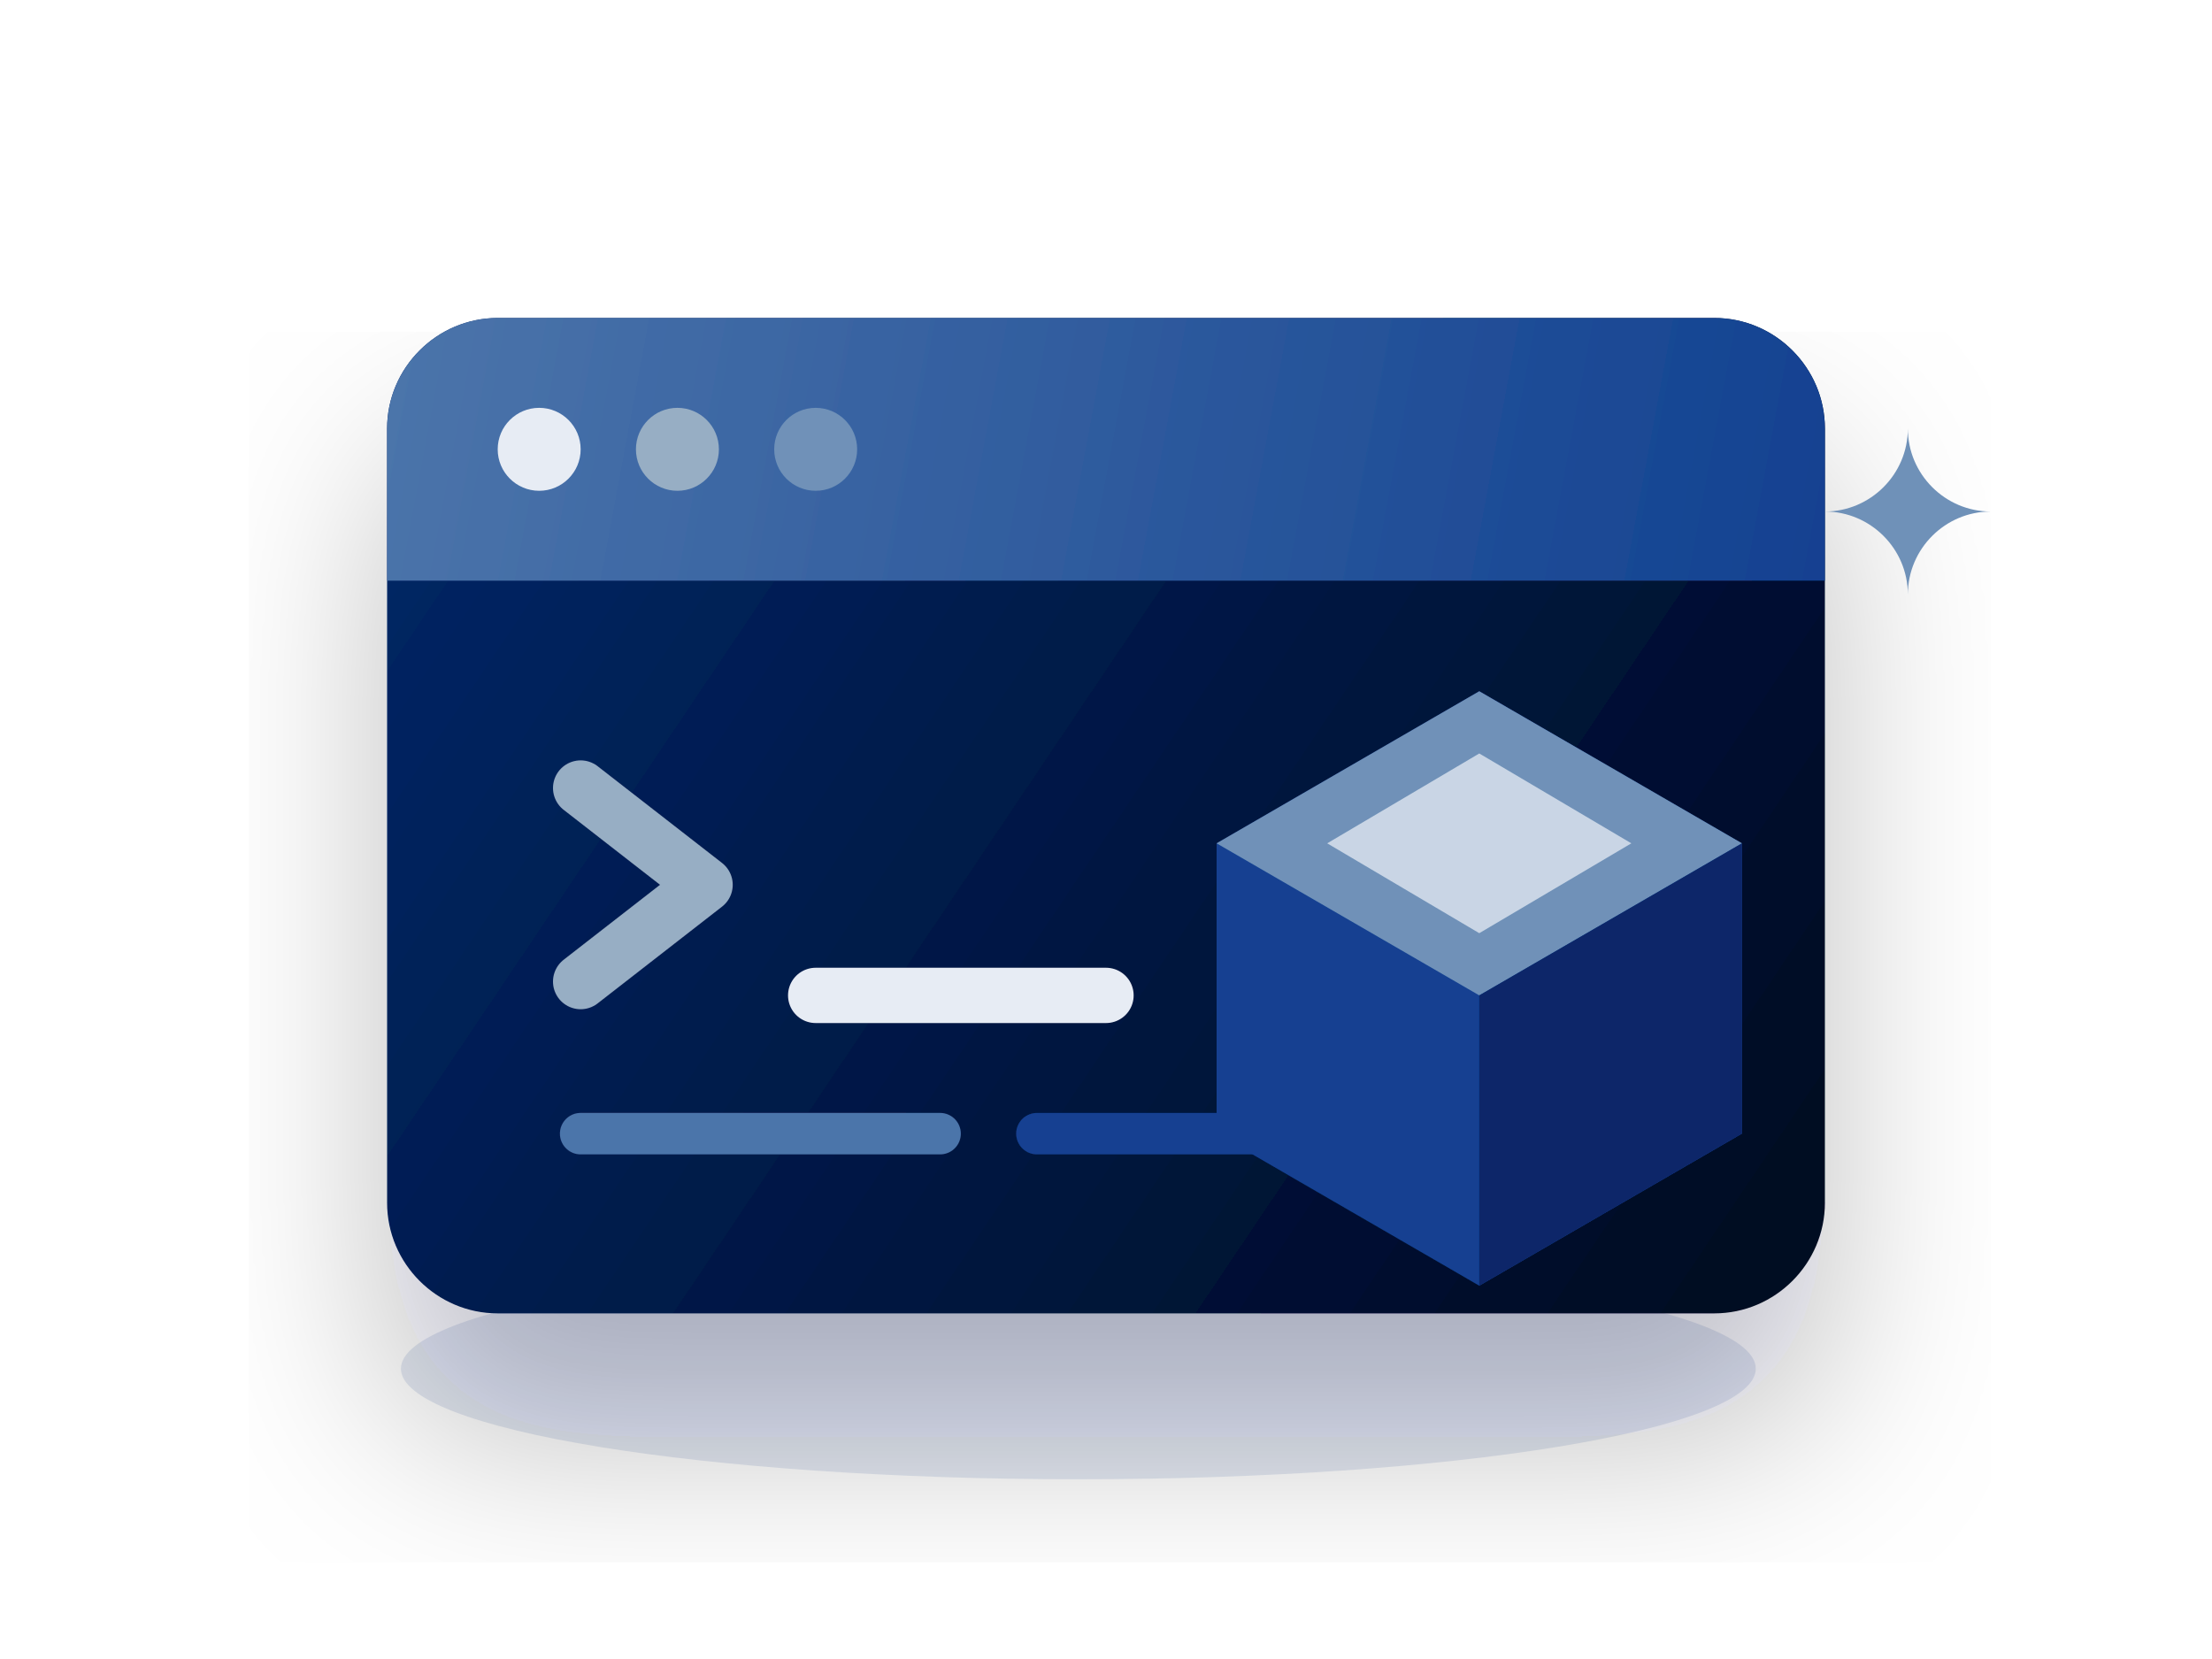
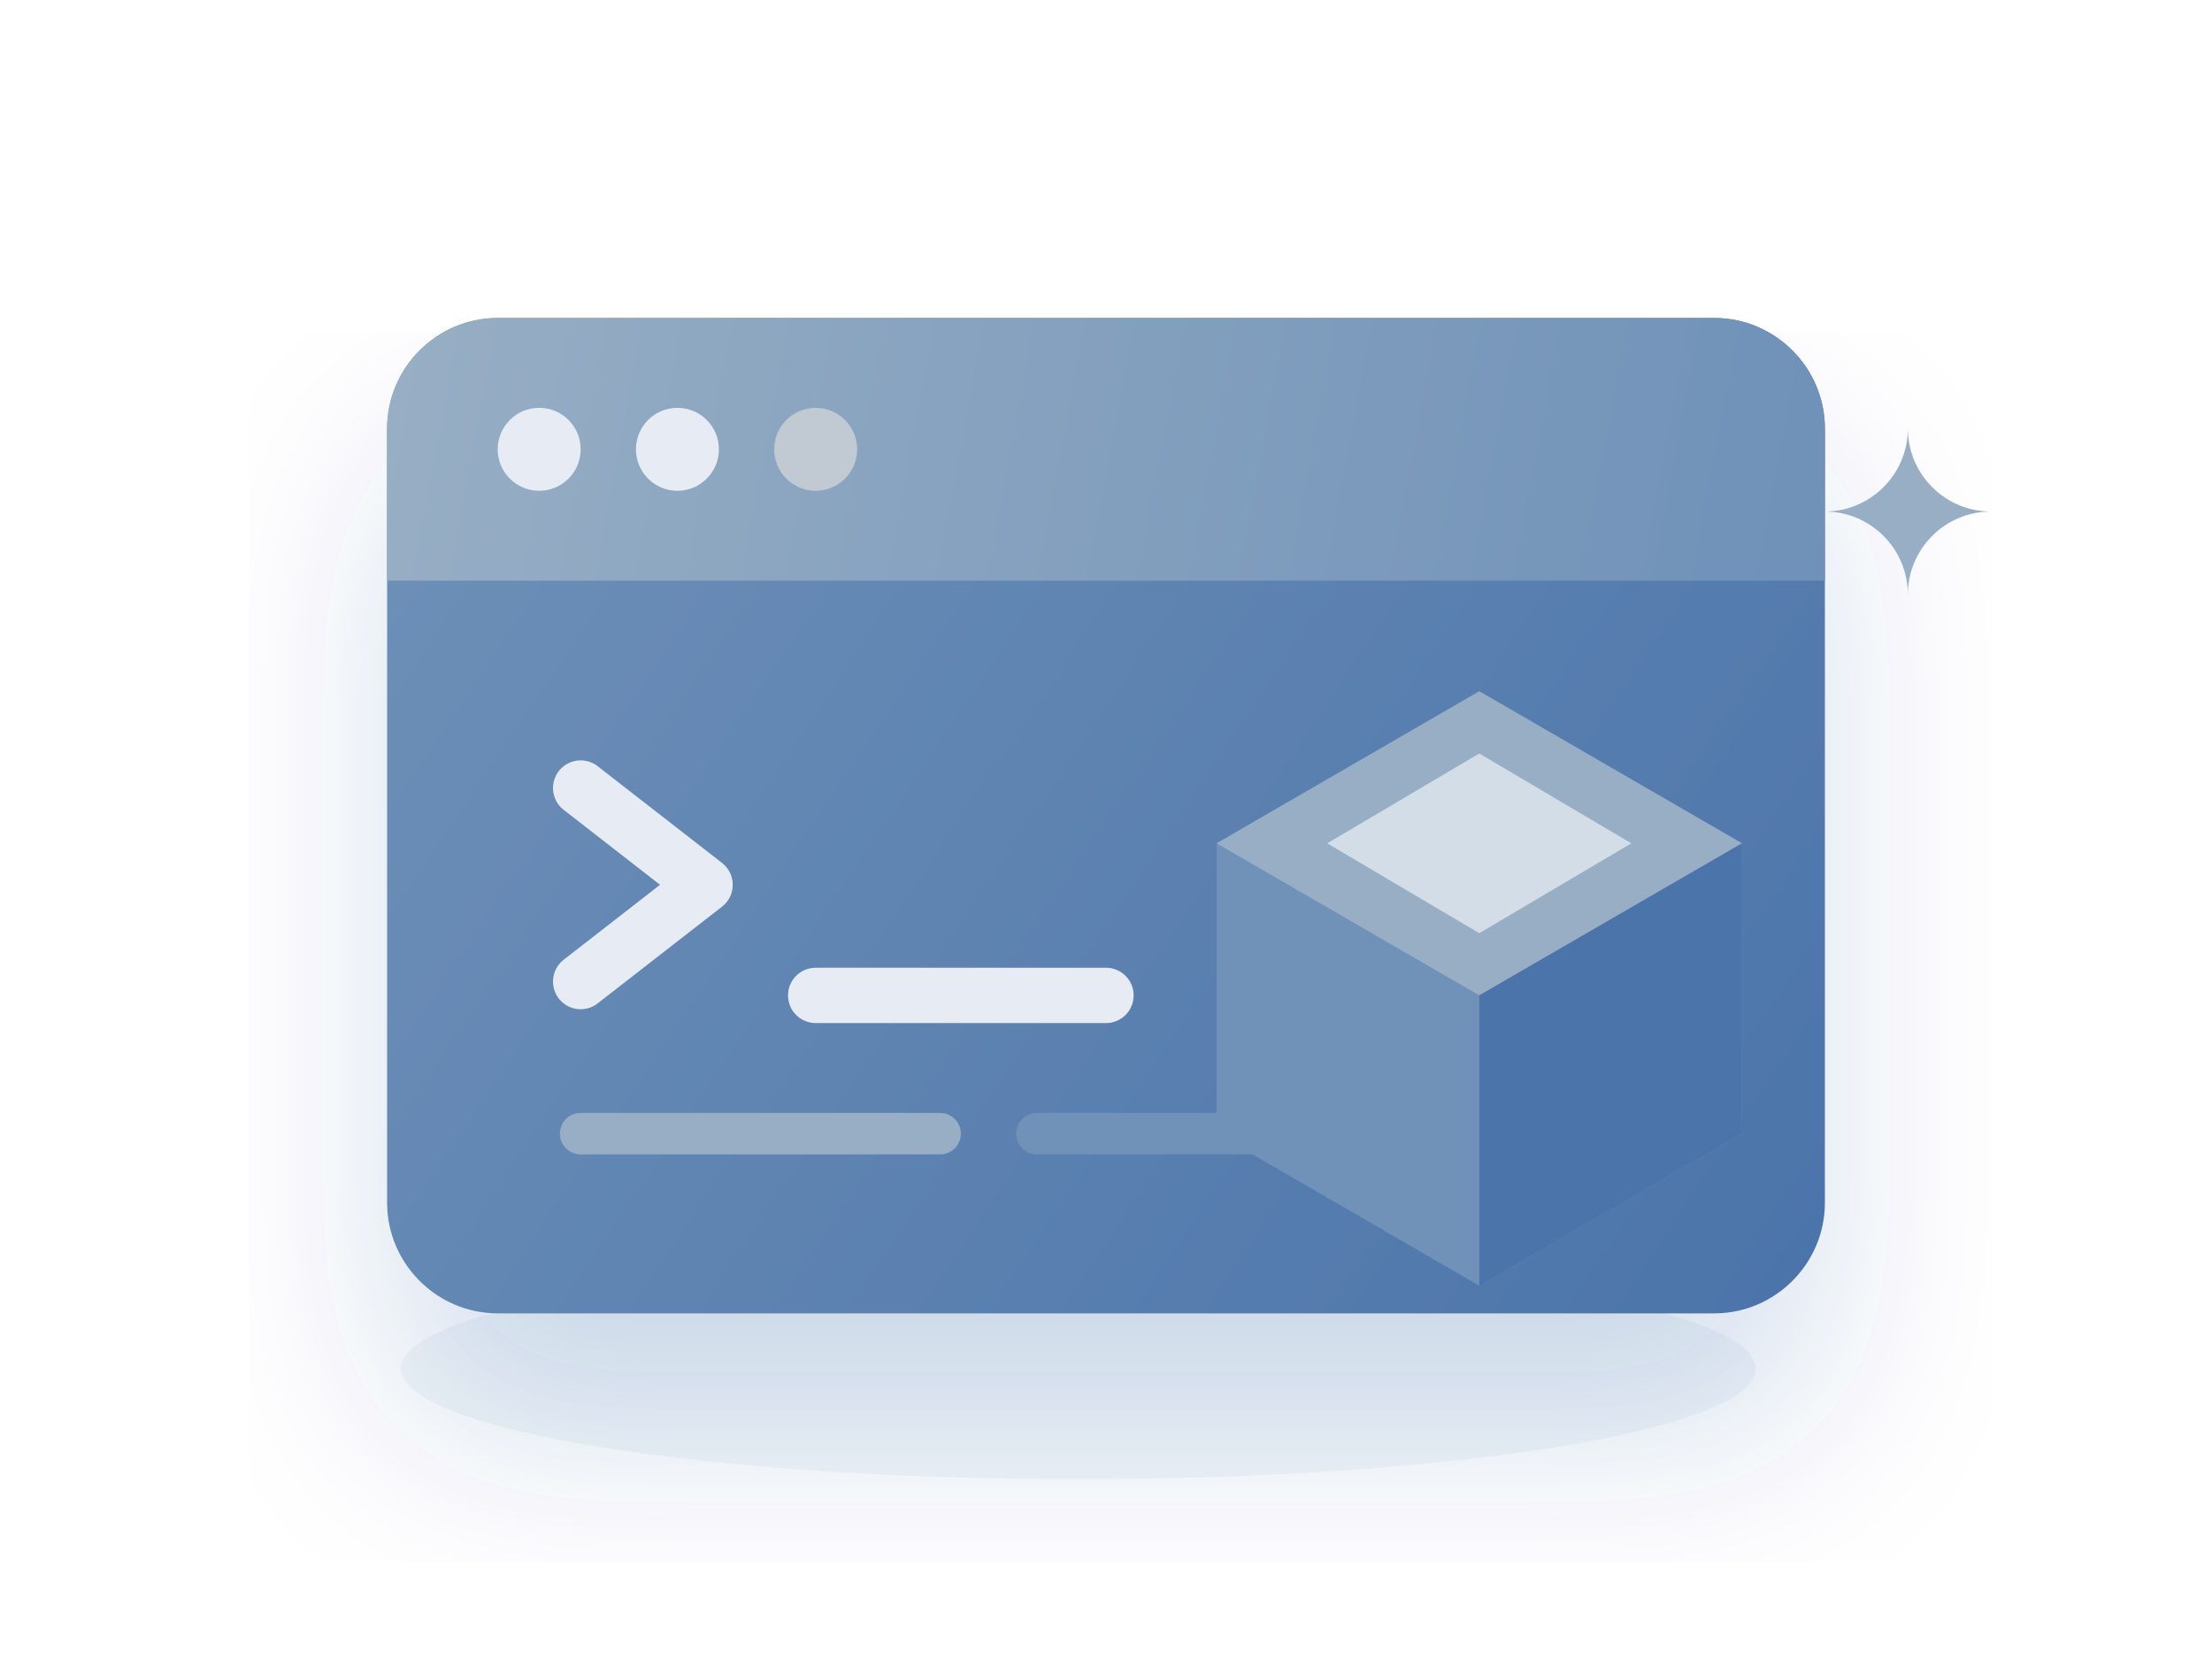
<svg xmlns="http://www.w3.org/2000/svg" width="160" height="120" viewBox="0 0 160 120" fill="none">
  <defs>
    <linearGradient id="cli-shell" x1="28" y1="24" x2="132" y2="94" gradientUnits="userSpaceOnUse">
-       <stop stop-color="hsl(220 88% 22%)" />
-       <stop offset="1" stop-color="hsl(225 100% 6%)" />
+       <stop stop-color="hsl(212 34% 58%)" />
+       <stop offset="1" stop-color="hsl(214 39% 48%)" />
    </linearGradient>
    <linearGradient id="cli-bar" x1="29" y1="25" x2="131" y2="44" gradientUnits="userSpaceOnUse">
-       <stop stop-color="hsl(214 39% 48%)" />
-       <stop offset="1" stop-color="hsl(218 78% 32%)" />
+       <stop stop-color="hsl(209 28% 68%)" />
+       <stop offset="1" stop-color="hsl(212 34% 58%)" />
    </linearGradient>
    <filter id="cli-shadow" x="18" y="15" width="126" height="98" filterUnits="userSpaceOnUse" color-interpolation-filters="sRGB">
-       <feDropShadow dx="0" dy="9" stdDeviation="7" flood-color="hsl(225 100% 6%)" flood-opacity="0.25" />
+       <feDropShadow dx="0" dy="9" stdDeviation="7" flood-color="hsl(218 78% 32%)" flood-opacity="0.16" />
    </filter>
  </defs>
-   <ellipse cx="78" cy="99" rx="49" ry="8" fill="hsl(218 78% 32%)" fill-opacity="0.12" />
+   <ellipse cx="78" cy="99" rx="49" ry="8" fill="hsl(212 34% 58%)" fill-opacity="0.08" />
  <g filter="url(#cli-shadow)">
    <path d="M28 31C28 26.6 31.6 23 36 23H124C128.4 23 132 26.6 132 31V87C132 91.4 128.4 95 124 95H36C31.6 95 28 91.4 28 87V31Z" fill="url(#cli-shell)" />
    <path d="M28 31C28 26.6 31.6 23 36 23H124C128.4 23 132 26.6 132 31V42H28V31Z" fill="url(#cli-bar)" />
    <circle cx="39" cy="32.5" r="3" fill="hsl(217 37% 93%)" />
-     <circle cx="49" cy="32.5" r="3" fill="hsl(209 28% 68%)" />
-     <circle cx="59" cy="32.5" r="3" fill="hsl(212 34% 58%)" />
-     <path d="M42 57L51 64L42 71" stroke="hsl(209 28% 68%)" stroke-width="4" stroke-linecap="round" stroke-linejoin="round" />
+     <circle cx="49" cy="32.5" r="3" fill="hsl(217 37% 93%)" />
+     <circle cx="59" cy="32.5" r="3" fill="hsl(208 16% 79%)" />
+     <path d="M42 57L51 64L42 71" stroke="hsl(217 37% 93%)" stroke-width="4" stroke-linecap="round" stroke-linejoin="round" />
    <path d="M59 72H80" stroke="hsl(217 37% 93%)" stroke-width="4" stroke-linecap="round" />
-     <path d="M42 82H68" stroke="hsl(214 39% 48%)" stroke-width="3" stroke-linecap="round" />
-     <path d="M75 82H91" stroke="hsl(218 78% 32%)" stroke-width="3" stroke-linecap="round" />
-     <path d="M107 50L126 61V82L107 93L88 82V61L107 50Z" fill="hsl(218 78% 32%)" />
-     <path d="M88 61L107 72L126 61L107 50L88 61Z" fill="hsl(212 34% 58%)" />
-     <path d="M107 72V93L126 82V61L107 72Z" fill="hsl(220 88% 22%)" />
+     <path d="M42 82H68" stroke="hsl(209 28% 68%)" stroke-width="3" stroke-linecap="round" />
+     <path d="M75 82H91" stroke="hsl(212 34% 58%)" stroke-width="3" stroke-linecap="round" />
+     <path d="M107 50L126 61V82L107 93L88 82V61L107 50Z" fill="hsl(212 34% 58%)" />
+     <path d="M88 61L107 72L126 61L107 50L88 61Z" fill="hsl(209 28% 68%)" />
+     <path d="M107 72V93L126 82V61L107 72Z" fill="hsl(214 39% 48%)" />
    <path d="M96 61L107 67.5L118 61L107 54.5L96 61Z" fill="hsl(217 37% 93%)" fill-opacity="0.75" />
  </g>
-   <path d="M138 43C138 39.7 140.7 37 144 37C140.7 37 138 34.3 138 31C138 34.3 135.3 37 132 37C135.3 37 138 39.7 138 43Z" fill="hsl(212 34% 58%)" />
+   <path d="M138 43C138 39.7 140.7 37 144 37C140.7 37 138 34.3 138 31C138 34.3 135.3 37 132 37C135.3 37 138 39.7 138 43Z" fill="hsl(209 28% 68%)" />
</svg>
